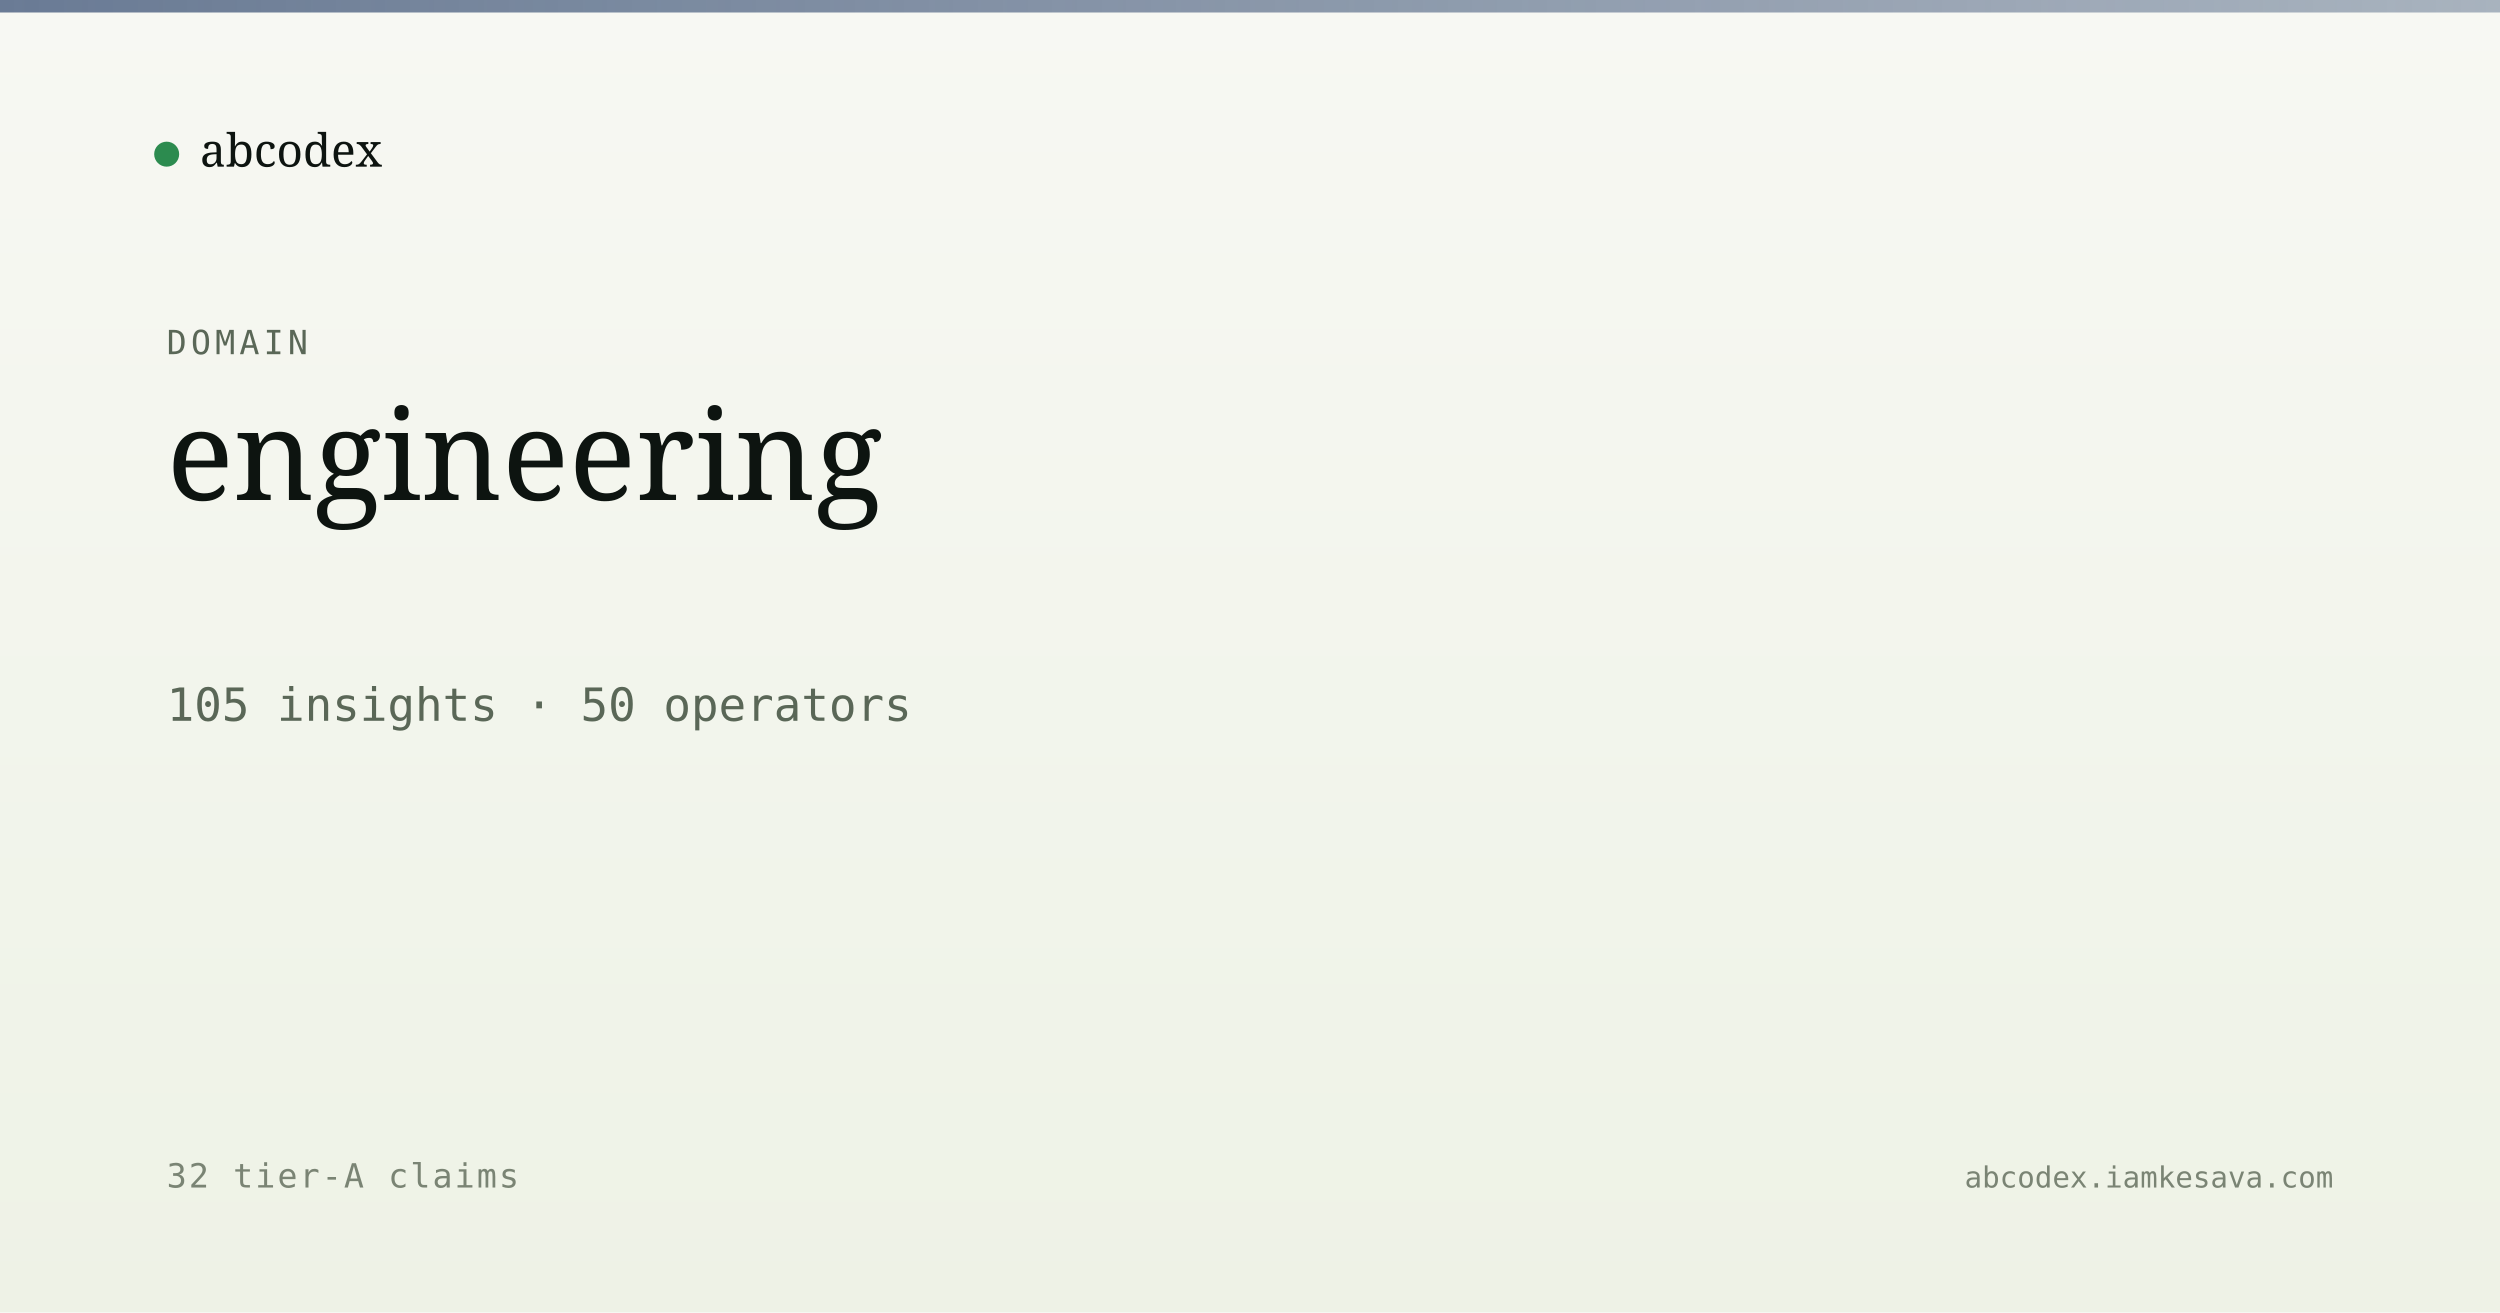
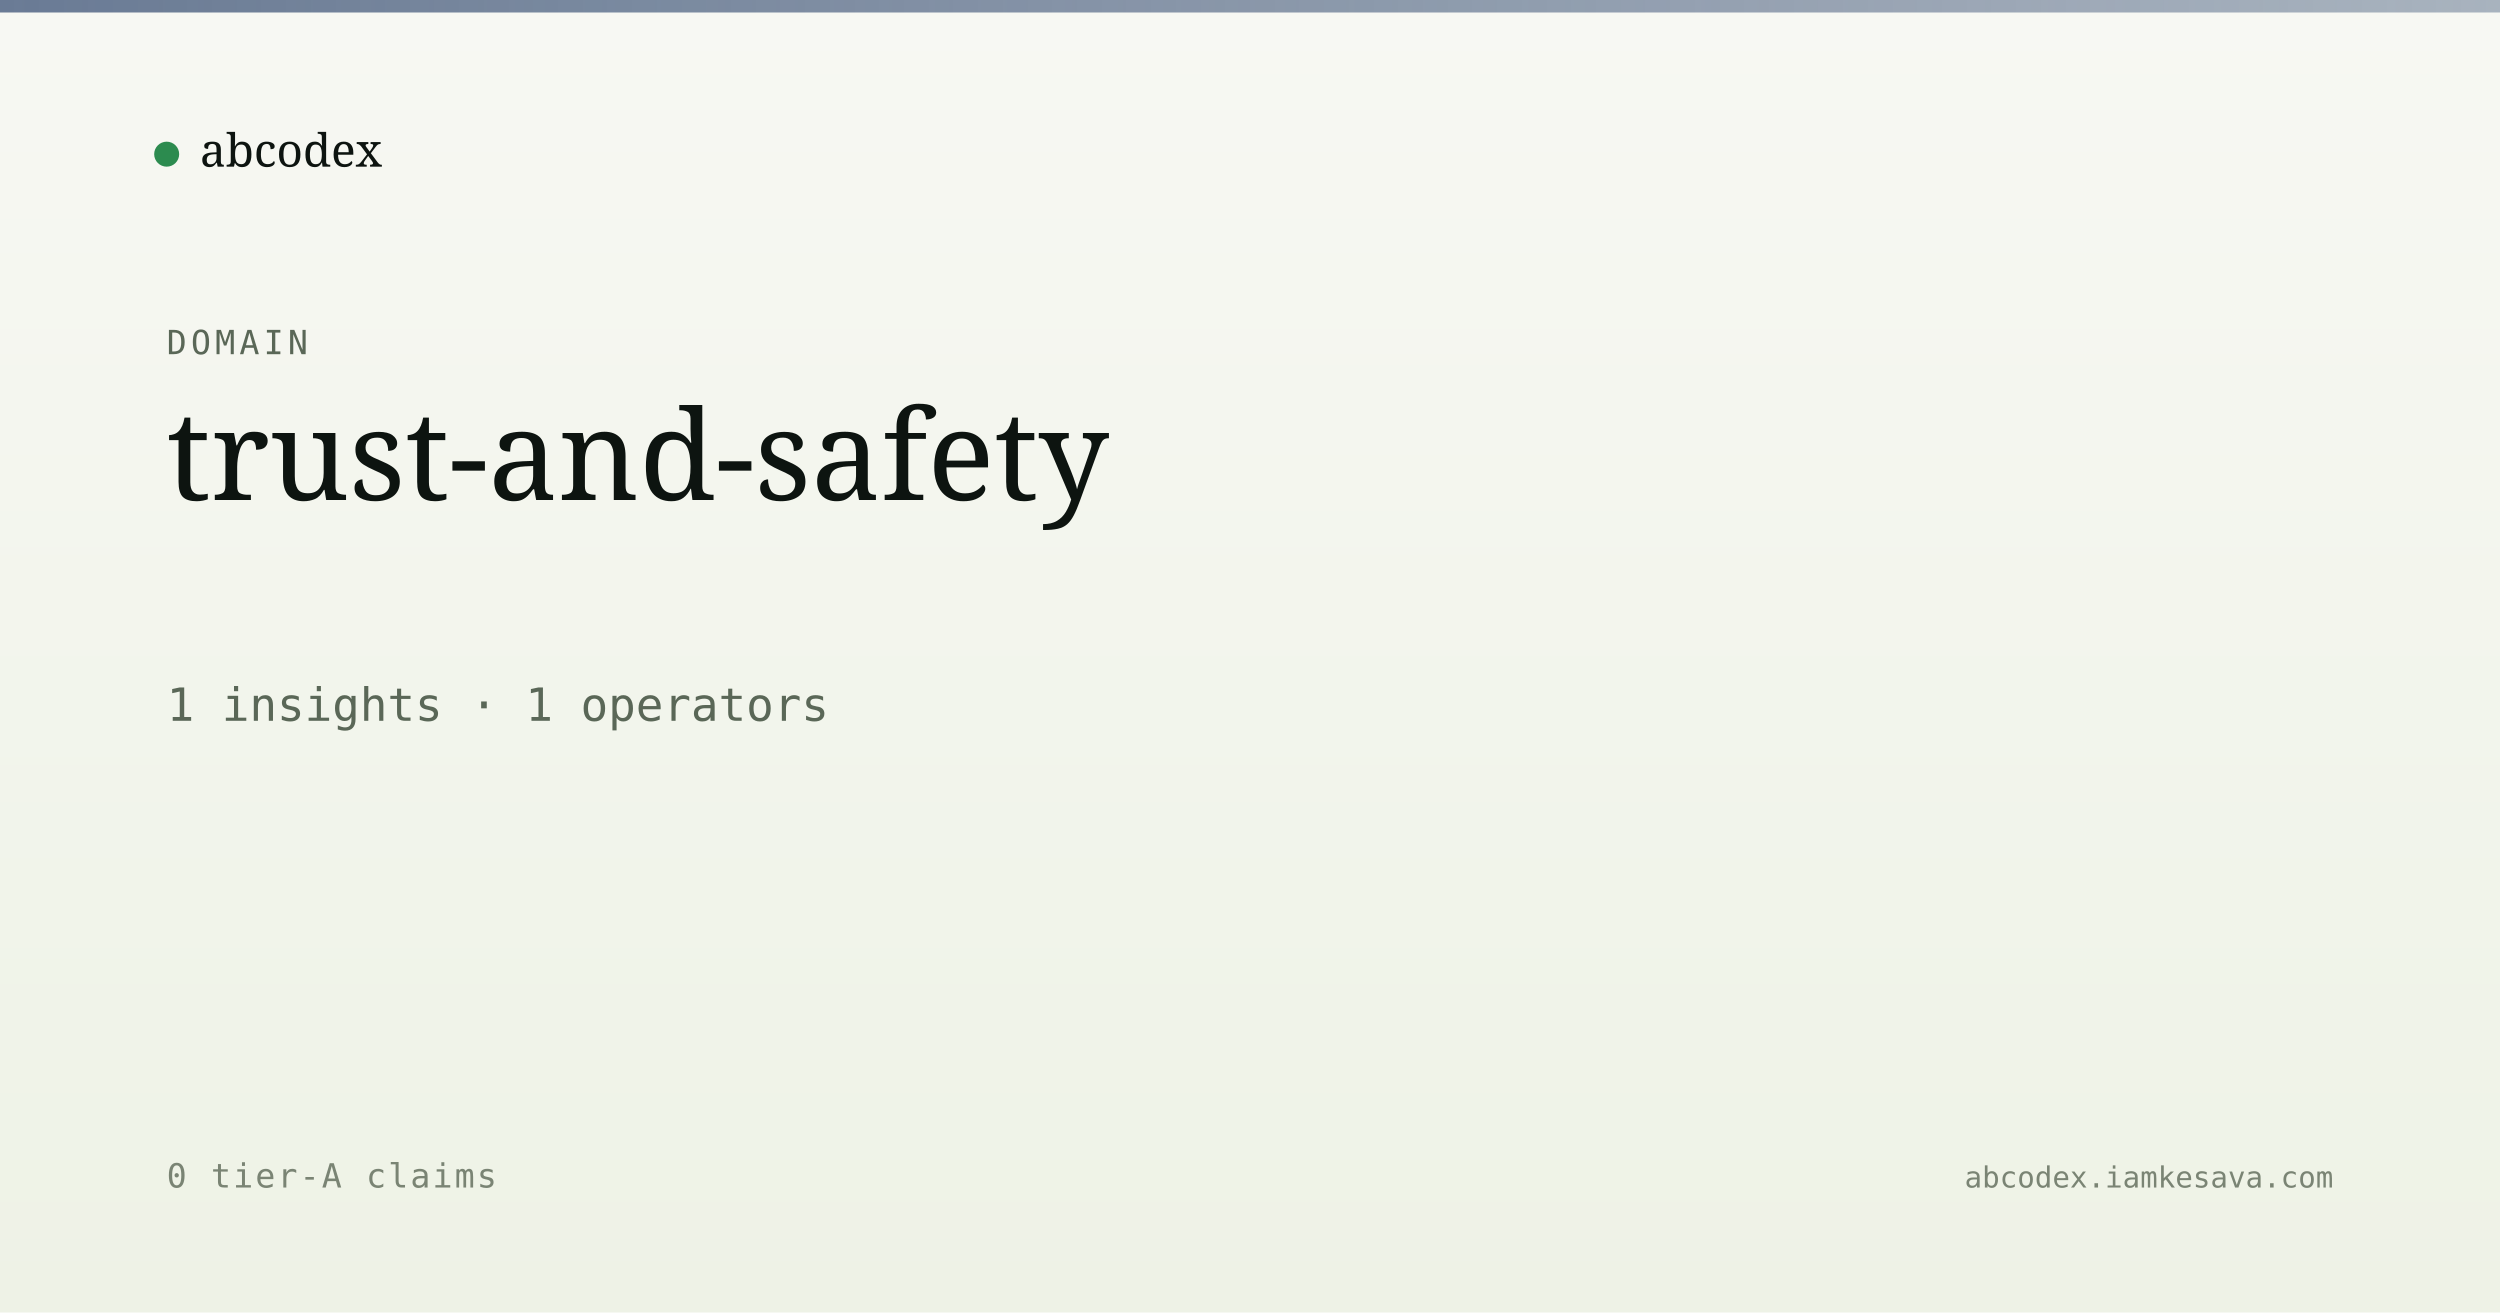
<svg xmlns="http://www.w3.org/2000/svg" viewBox="0 0 1200 630" width="1200" height="630">
  <defs>
    <linearGradient id="bg" x1="0" y1="0" x2="0" y2="1">
      <stop offset="0" stop-color="#f7f8f3" />
      <stop offset="1" stop-color="#eef2e6" />
    </linearGradient>
    <linearGradient id="band" x1="0" y1="0" x2="1" y2="0">
      <stop offset="0" stop-color="#5a6d8a" stop-opacity="0.9" />
      <stop offset="1" stop-color="#5a6d8a" stop-opacity="0.5" />
    </linearGradient>
  </defs>
  <rect width="1200" height="630" fill="url(#bg)" />
  <rect x="0" y="0" width="1200" height="6" fill="url(#band)" />
  <g transform="translate(80, 60)">
    <circle cx="0" cy="14" r="6" fill="#2c8b4f" />
    <text x="16" y="20" font-family="Newsreader, serif" font-size="22" fill="#0d1410">abcodex</text>
  </g>
  <text x="80" y="170" font-family="JetBrains Mono, monospace" font-size="16" fill="#5a6757" letter-spacing="2">DOMAIN</text>
-   <text x="80" y="240" font-family="Newsreader, serif" font-size="60" font-weight="500" fill="#0d1410">engineering</text>
-   <text x="80" y="346" font-family="JetBrains Mono, monospace" font-size="22" fill="#5a6757">105 insights · 50 operators</text>
-   <text x="80" y="570" font-family="JetBrains Mono, monospace" font-size="16" fill="#7a8474" letter-spacing="1">32 tier-A claims</text>
+   <text x="80" y="240" font-family="Newsreader, serif" font-size="60" font-weight="500" fill="#0d1410">trust-and-safety</text>
+   <text x="80" y="346" font-family="JetBrains Mono, monospace" font-size="22" fill="#5a6757">1 insights · 1 operators</text>
+   <text x="80" y="570" font-family="JetBrains Mono, monospace" font-size="16" fill="#7a8474" letter-spacing="1">0 tier-A claims</text>
  <text x="1120" y="570" text-anchor="end" font-family="JetBrains Mono, monospace" font-size="14" fill="#7a8474">abcodex.iamkesava.com</text>
</svg>
